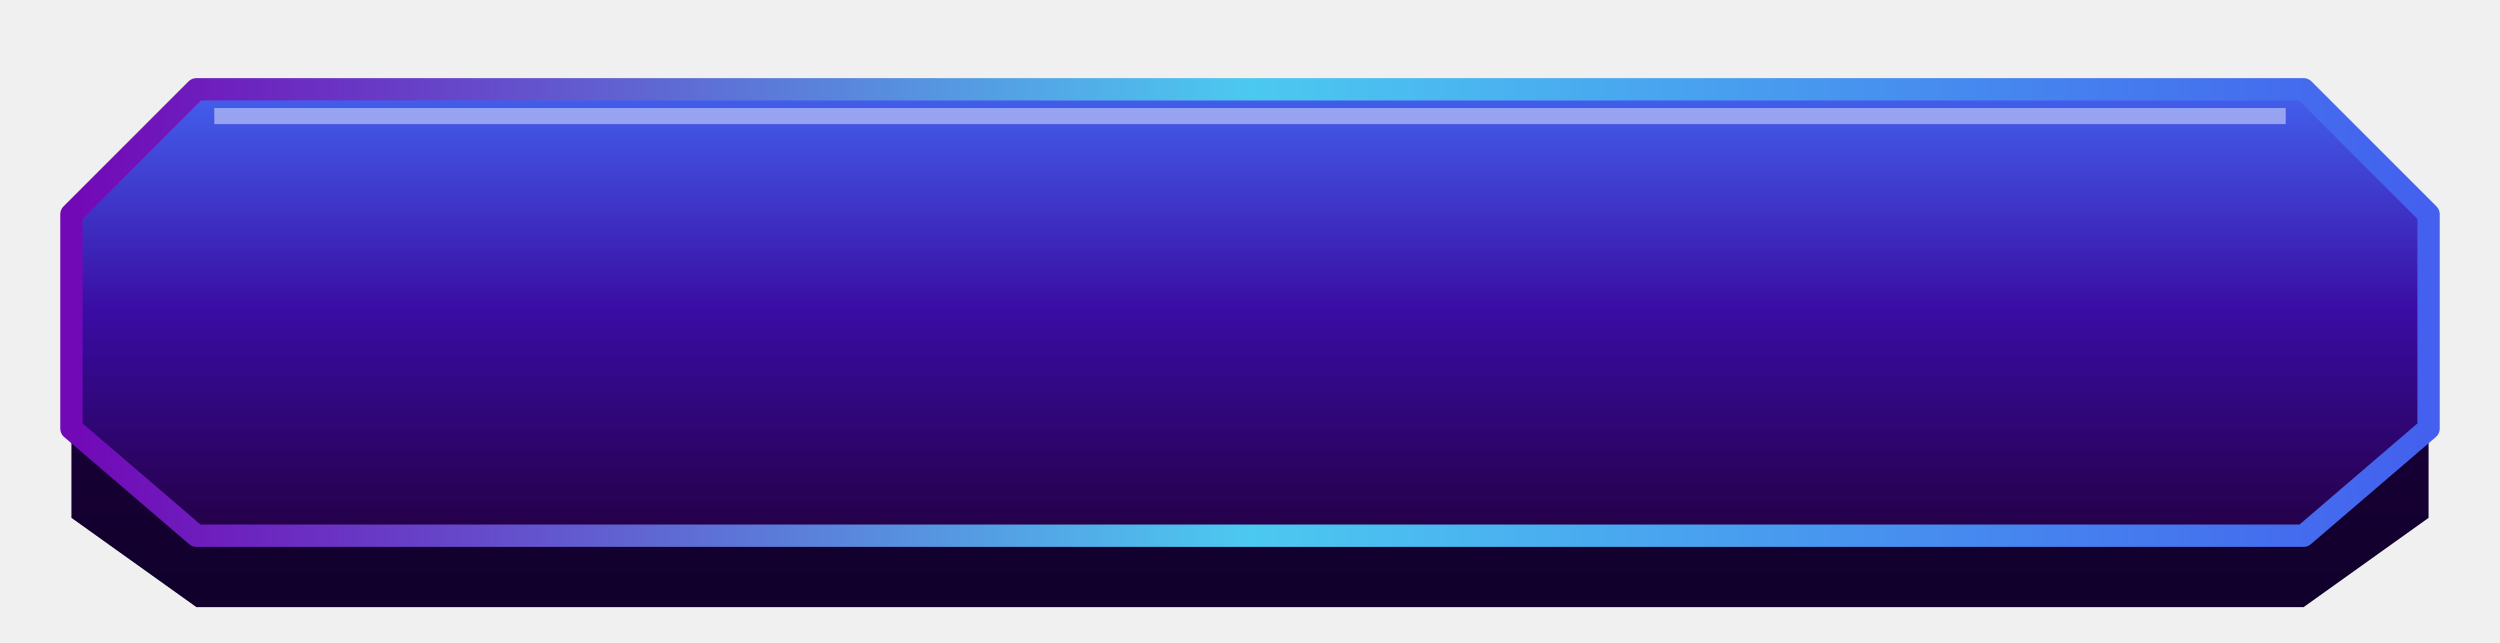
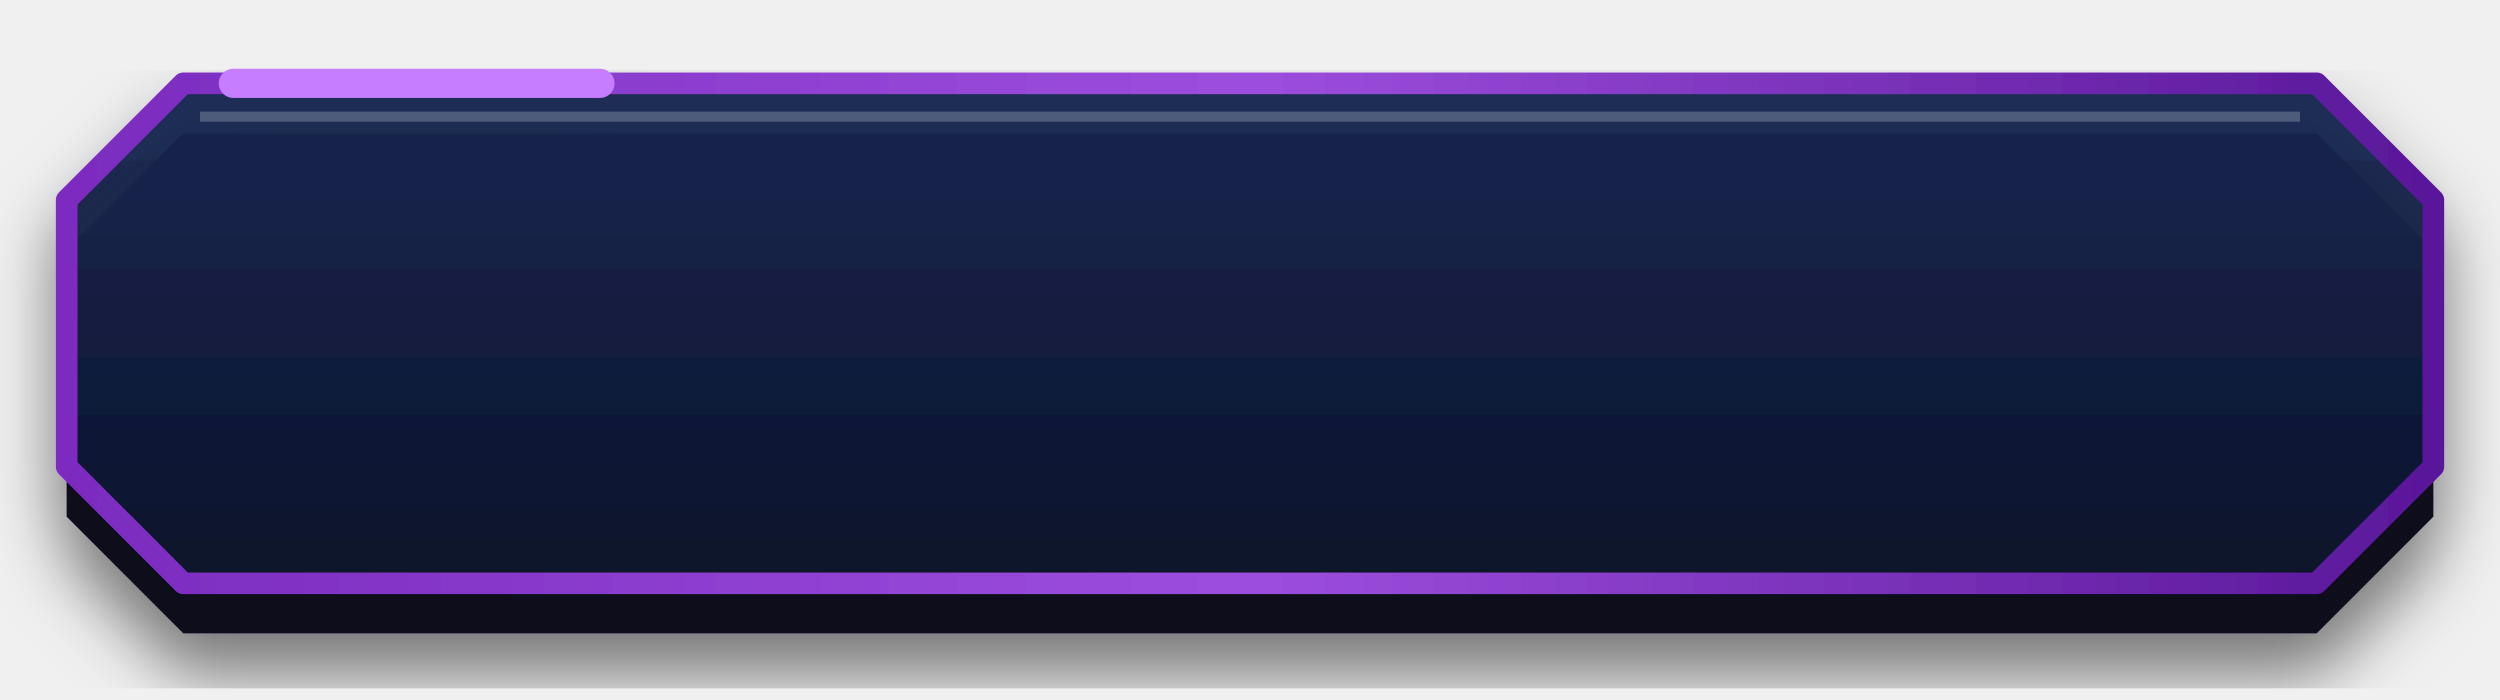
- <svg xmlns="http://www.w3.org/2000/svg" viewBox="0 0 280 72" width="280" height="72">
+ <svg xmlns="http://www.w3.org/2000/svg" viewBox="0 0 300 84" width="300" height="84">
  <defs>
-     <linearGradient id="btn_rep_bg" x1="0%" y1="0%" x2="0%" y2="100%">
-       <stop offset="0%" stop-color="#4361ee" />
-       <stop offset="50%" stop-color="#3a0ca3" />
-       <stop offset="100%" stop-color="#240046" />
+     <linearGradient id="rep_bg" x1="0%" y1="0%" x2="0%" y2="100%">
+       <stop offset="0%" stop-color="#192852" stop-opacity="0.96" />
+       <stop offset="55%" stop-color="#121d3e" stop-opacity="0.97" />
+       <stop offset="100%" stop-color="#0b1228" stop-opacity="0.98" />
    </linearGradient>
-     <linearGradient id="btn_rep_border" x1="0%" y1="0%" x2="100%" y2="0%">
-       <stop offset="0%" stop-color="#7209b7" />
-       <stop offset="50%" stop-color="#4cc9f0" />
-       <stop offset="100%" stop-color="#4361ee" />
+     <linearGradient id="rep_border" x1="0%" y1="0%" x2="100%" y2="0%">
+       <stop offset="0%" stop-color="#7b2cbf" />
+       <stop offset="50%" stop-color="#9d4edd" />
+       <stop offset="100%" stop-color="#5a189a" />
    </linearGradient>
-     <linearGradient id="btn_rep_base" x1="0%" y1="0%" x2="0%" y2="100%">
-       <stop offset="0%" stop-color="#240046" />
-       <stop offset="100%" stop-color="#10002b" />
-     </linearGradient>
+     <filter id="rep_shadow" x="-10%" y="-10%" width="120%" height="120%">
+       <feDropShadow dx="0" dy="5" stdDeviation="4" flood-color="#000000" flood-opacity="0.5" />
+     </filter>
  </defs>
-   <path d="M 22 18 L 258 18 L 272 32 L 272 58 L 258 68 L 22 68 L 8 58 L 8 32 Z" fill="url(#btn_rep_base)" />
-   <path d="M 22 10 L 258 10 L 272 24 L 272 48 L 258 60 L 22 60 L 8 48 L 8 24 Z" fill="url(#btn_rep_bg)" stroke="url(#btn_rep_border)" stroke-width="2.5" stroke-linejoin="round" />
-   <path d="M 24 13 L 256 13" stroke="#ffffff" stroke-width="1.8" opacity="0.45" />
+   <g filter="url(#rep_shadow)">
+     <polygon points="22,16 278,16 292,30 292,62 278,76 22,76 8,62 8,30" fill="#080b1c" />
+     <polygon points="22,10 278,10 292,24 292,56 278,70 22,70 8,56 8,24" fill="url(#rep_bg)" stroke="url(#rep_border)" stroke-width="2.6" stroke-linejoin="round" />
+     <line x1="28" y1="10" x2="72" y2="10" stroke="#c77dff" stroke-width="3.5" stroke-linecap="round" />
+     <line x1="24" y1="14" x2="276" y2="14" stroke="#ffffff" stroke-width="1.2" opacity="0.22" />
+   </g>
</svg>
